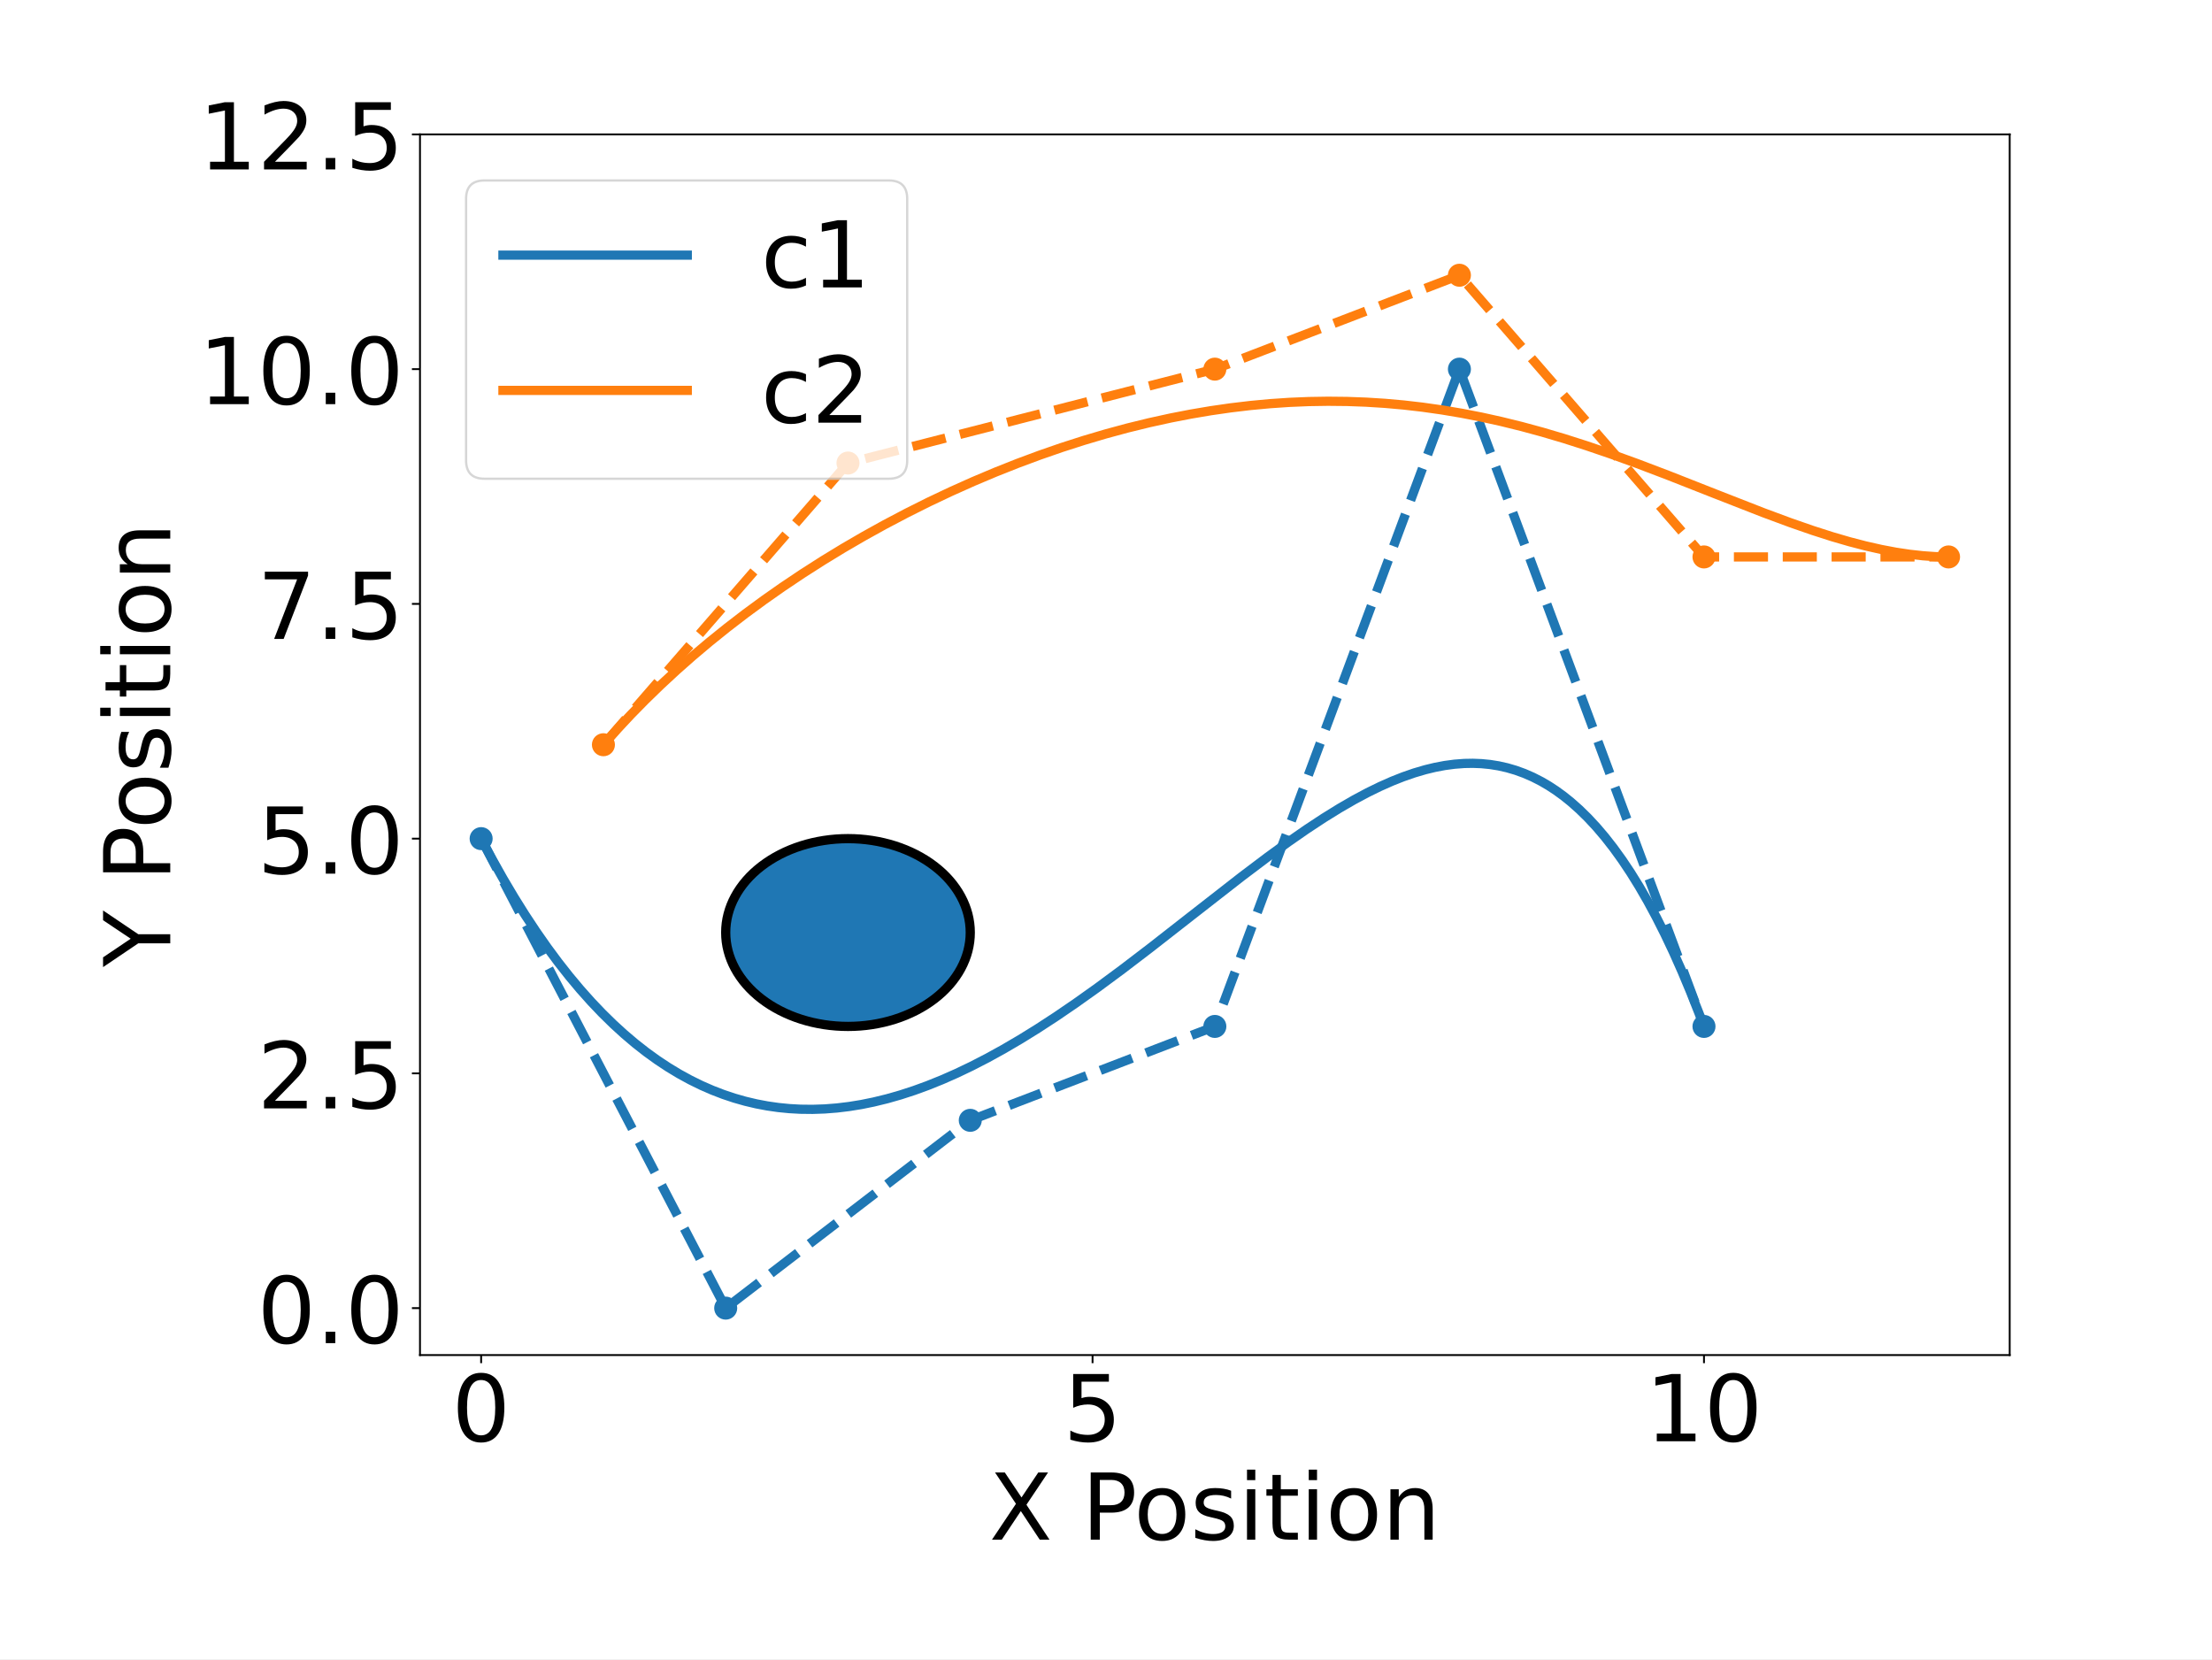
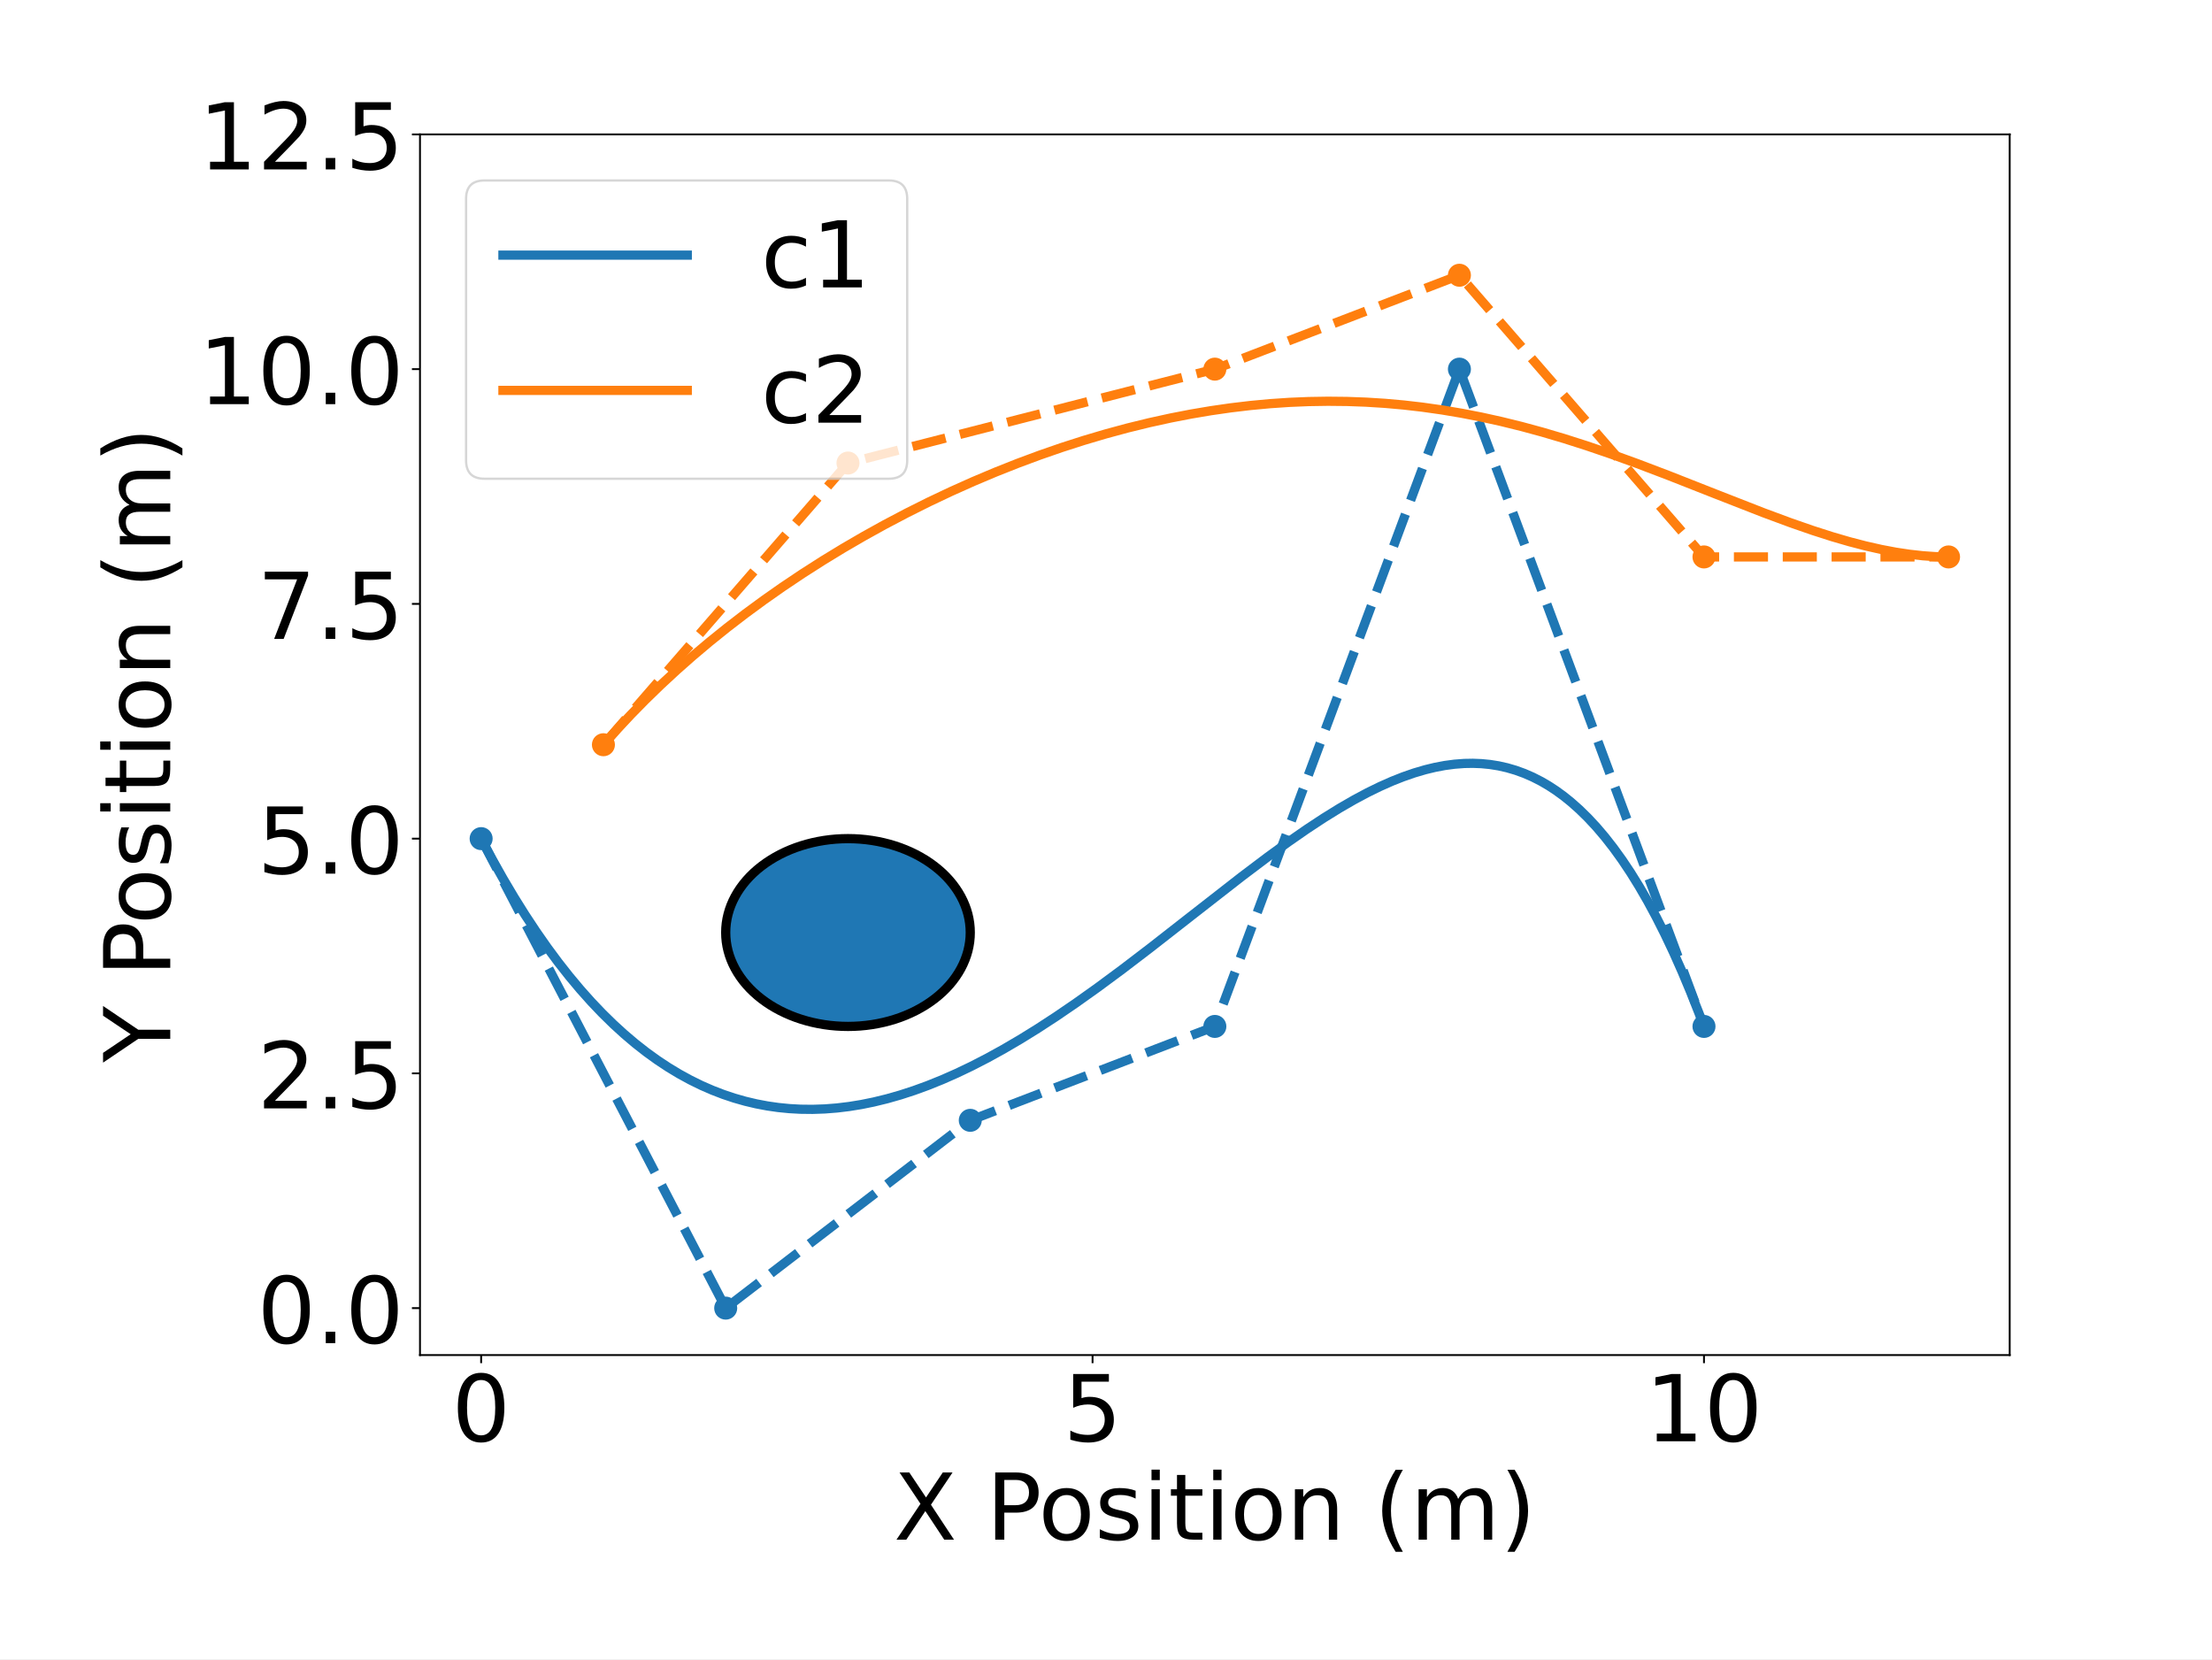
<svg xmlns="http://www.w3.org/2000/svg" xmlns:xlink="http://www.w3.org/1999/xlink" height="720pt" version="1.1" viewBox="0 0 959.976 720" width="959.976pt">
  <defs>
    <style type="text/css">
*{stroke-linecap:butt;stroke-linejoin:round;}
  </style>
  </defs>
  <g id="figure_1">
    <g id="patch_1">
      <path d="M 0 720  L 959.976 720  L 959.976 0  L 0 0  z " style="fill:#ffffff;" />
    </g>
    <g id="axes_1">
      <g id="patch_2">
        <path d="M 182.27 588.04  L 872.181 588.04  L 872.181 58.32  L 182.27 58.32  z " style="fill:#ffffff;" />
      </g>
      <g id="patch_3">
-         <path clip-path="url(#p1ad99f457a)" d="M 368.015 445.423  C 382.09 445.423 395.589 441.13 405.541 433.488  C 415.494 425.847 421.085 415.482 421.085 404.675  C 421.085 393.869 415.494 383.504 405.541 375.862  C 395.589 368.221 382.09 363.928 368.015 363.928  C 353.941 363.928 340.441 368.221 330.489 375.862  C 320.537 383.504 314.945 393.869 314.945 404.675  C 314.945 415.482 320.537 425.847 330.489 433.488  C 340.441 441.13 353.941 445.423 368.015 445.423  z " style="fill:#1f77b4;stroke:#000000;stroke-linejoin:miter;stroke-width:4;" />
+         <path clip-path="url(#pe0ba40b55b)" d="M 368.015 445.423  C 382.09 445.423 395.589 441.13 405.541 433.488  C 415.494 425.847 421.085 415.482 421.085 404.675  C 421.085 393.869 415.494 383.504 405.541 375.862  C 395.589 368.221 382.09 363.928 368.015 363.928  C 353.941 363.928 340.441 368.221 330.489 375.862  C 320.537 383.504 314.945 393.869 314.945 404.675  C 314.945 415.482 320.537 425.847 330.489 433.488  C 340.441 441.13 353.941 445.423 368.015 445.423  z " style="fill:#1f77b4;stroke:#000000;stroke-linejoin:miter;stroke-width:4;" />
      </g>
      <g id="matplotlib.axis_1">
        <g id="xtick_1">
          <g id="line2d_1">
            <defs>
-               <path d="M 0 0  L 0 3.5  " id="m4c6dd401ff" style="stroke:#000000;stroke-width:0.8;" />
-             </defs>
-             <g>
-               <use style="stroke:#000000;stroke-width:0.8;" x="208.805" xlink:href="#m4c6dd401ff" y="588.04" />
+               <path d="M 0 0  L 0 3.5  " id="m1bd4ef5603" style="stroke:#000000;stroke-width:0.8;" />
+             </defs>
+             <g>
+               <use style="stroke:#000000;stroke-width:0.8;" x="208.805" xlink:href="#m1bd4ef5603" y="588.04" />
            </g>
          </g>
          <g id="text_1">
            <defs>
              <path d="M 31.781 66.406  Q 24.172 66.406 20.328 58.906  Q 16.5 51.422 16.5 36.375  Q 16.5 21.391 20.328 13.891  Q 24.172 6.391 31.781 6.391  Q 39.453 6.391 43.281 13.891  Q 47.125 21.391 47.125 36.375  Q 47.125 51.422 43.281 58.906  Q 39.453 66.406 31.781 66.406  z M 31.781 74.219  Q 44.047 74.219 50.516 64.516  Q 56.984 54.828 56.984 36.375  Q 56.984 17.969 50.516 8.266  Q 44.047 -1.422 31.781 -1.422  Q 19.531 -1.422 13.062 8.266  Q 6.594 17.969 6.594 36.375  Q 6.594 54.828 13.062 64.516  Q 19.531 74.219 31.781 74.219  z " id="DejaVuSans-48" />
            </defs>
            <g transform="translate(196.08 625.4338)scale(0.4 -0.4)">
              <use xlink:href="#DejaVuSans-48" />
            </g>
          </g>
        </g>
        <g id="xtick_2">
          <g id="line2d_2">
            <g>
-               <use style="stroke:#000000;stroke-width:0.8;" x="474.155" xlink:href="#m4c6dd401ff" y="588.04" />
+               <use style="stroke:#000000;stroke-width:0.8;" x="474.155" xlink:href="#m1bd4ef5603" y="588.04" />
            </g>
          </g>
          <g id="text_2">
            <defs>
              <path d="M 10.797 72.906  L 49.516 72.906  L 49.516 64.594  L 19.828 64.594  L 19.828 46.734  Q 21.969 47.469 24.109 47.828  Q 26.266 48.188 28.422 48.188  Q 40.625 48.188 47.75 41.5  Q 54.891 34.812 54.891 23.391  Q 54.891 11.625 47.562 5.094  Q 40.234 -1.422 26.906 -1.422  Q 22.312 -1.422 17.547 -0.641  Q 12.797 0.141 7.719 1.703  L 7.719 11.625  Q 12.109 9.234 16.797 8.062  Q 21.484 6.891 26.703 6.891  Q 35.156 6.891 40.078 11.328  Q 45.016 15.766 45.016 23.391  Q 45.016 31 40.078 35.438  Q 35.156 39.891 26.703 39.891  Q 22.75 39.891 18.812 39.016  Q 14.891 38.141 10.797 36.281  z " id="DejaVuSans-53" />
            </defs>
            <g transform="translate(461.4304 625.4338)scale(0.4 -0.4)">
              <use xlink:href="#DejaVuSans-53" />
            </g>
          </g>
        </g>
        <g id="xtick_3">
          <g id="line2d_3">
            <g>
-               <use style="stroke:#000000;stroke-width:0.8;" x="739.506" xlink:href="#m4c6dd401ff" y="588.04" />
+               <use style="stroke:#000000;stroke-width:0.8;" x="739.506" xlink:href="#m1bd4ef5603" y="588.04" />
            </g>
          </g>
          <g id="text_3">
            <defs>
              <path d="M 12.406 8.297  L 28.516 8.297  L 28.516 63.922  L 10.984 60.406  L 10.984 69.391  L 28.422 72.906  L 38.281 72.906  L 38.281 8.297  L 54.391 8.297  L 54.391 0  L 12.406 0  z " id="DejaVuSans-49" />
            </defs>
            <g transform="translate(714.0558 625.4338)scale(0.4 -0.4)">
              <use xlink:href="#DejaVuSans-49" />
              <use x="63.623" xlink:href="#DejaVuSans-48" />
            </g>
          </g>
        </g>
        <g id="text_4">
          <defs>
            <path d="M 6.297 72.906  L 16.891 72.906  L 35.016 45.797  L 53.219 72.906  L 63.812 72.906  L 40.375 37.891  L 65.375 0  L 54.781 0  L 34.281 31  L 13.625 0  L 2.984 0  L 29 38.922  z " id="DejaVuSans-88" />
            <path id="DejaVuSans-32" />
            <path d="M 19.672 64.797  L 19.672 37.406  L 32.078 37.406  Q 38.969 37.406 42.719 40.969  Q 46.484 44.531 46.484 51.125  Q 46.484 57.672 42.719 61.234  Q 38.969 64.797 32.078 64.797  z M 9.812 72.906  L 32.078 72.906  Q 44.344 72.906 50.609 67.359  Q 56.891 61.812 56.891 51.125  Q 56.891 40.328 50.609 34.812  Q 44.344 29.297 32.078 29.297  L 19.672 29.297  L 19.672 0  L 9.812 0  z " id="DejaVuSans-80" />
            <path d="M 30.609 48.391  Q 23.391 48.391 19.188 42.75  Q 14.984 37.109 14.984 27.297  Q 14.984 17.484 19.156 11.844  Q 23.344 6.203 30.609 6.203  Q 37.797 6.203 41.984 11.859  Q 46.188 17.531 46.188 27.297  Q 46.188 37.016 41.984 42.703  Q 37.797 48.391 30.609 48.391  z M 30.609 56  Q 42.328 56 49.016 48.375  Q 55.719 40.766 55.719 27.297  Q 55.719 13.875 49.016 6.219  Q 42.328 -1.422 30.609 -1.422  Q 18.844 -1.422 12.172 6.219  Q 5.516 13.875 5.516 27.297  Q 5.516 40.766 12.172 48.375  Q 18.844 56 30.609 56  z " id="DejaVuSans-111" />
            <path d="M 44.281 53.078  L 44.281 44.578  Q 40.484 46.531 36.375 47.5  Q 32.281 48.484 27.875 48.484  Q 21.188 48.484 17.844 46.438  Q 14.5 44.391 14.5 40.281  Q 14.5 37.156 16.891 35.375  Q 19.281 33.594 26.516 31.984  L 29.594 31.297  Q 39.156 29.25 43.188 25.516  Q 47.219 21.781 47.219 15.094  Q 47.219 7.469 41.188 3.016  Q 35.156 -1.422 24.609 -1.422  Q 20.219 -1.422 15.453 -0.562  Q 10.688 0.297 5.422 2  L 5.422 11.281  Q 10.406 8.688 15.234 7.391  Q 20.062 6.109 24.812 6.109  Q 31.156 6.109 34.562 8.281  Q 37.984 10.453 37.984 14.406  Q 37.984 18.062 35.516 20.016  Q 33.062 21.969 24.703 23.781  L 21.578 24.516  Q 13.234 26.266 9.516 29.906  Q 5.812 33.547 5.812 39.891  Q 5.812 47.609 11.281 51.797  Q 16.75 56 26.812 56  Q 31.781 56 36.172 55.266  Q 40.578 54.547 44.281 53.078  z " id="DejaVuSans-115" />
            <path d="M 9.422 54.688  L 18.406 54.688  L 18.406 0  L 9.422 0  z M 9.422 75.984  L 18.406 75.984  L 18.406 64.594  L 9.422 64.594  z " id="DejaVuSans-105" />
            <path d="M 18.312 70.219  L 18.312 54.688  L 36.812 54.688  L 36.812 47.703  L 18.312 47.703  L 18.312 18.016  Q 18.312 11.328 20.141 9.422  Q 21.969 7.516 27.594 7.516  L 36.812 7.516  L 36.812 0  L 27.594 0  Q 17.188 0 13.234 3.875  Q 9.281 7.766 9.281 18.016  L 9.281 47.703  L 2.688 47.703  L 2.688 54.688  L 9.281 54.688  L 9.281 70.219  z " id="DejaVuSans-116" />
            <path d="M 54.891 33.016  L 54.891 0  L 45.906 0  L 45.906 32.719  Q 45.906 40.484 42.875 44.328  Q 39.844 48.188 33.797 48.188  Q 26.516 48.188 22.312 43.547  Q 18.109 38.922 18.109 30.906  L 18.109 0  L 9.078 0  L 9.078 54.688  L 18.109 54.688  L 18.109 46.188  Q 21.344 51.125 25.703 53.562  Q 30.078 56 35.797 56  Q 45.219 56 50.047 50.172  Q 54.891 44.344 54.891 33.016  z " id="DejaVuSans-110" />
+             <path d="M 31 75.875  Q 24.469 64.656 21.281 53.656  Q 18.109 42.672 18.109 31.391  Q 18.109 20.125 21.312 9.062  Q 24.516 -2 31 -13.188  L 23.188 -13.188  Q 15.875 -1.703 12.234 9.375  Q 8.594 20.453 8.594 31.391  Q 8.594 42.281 12.203 53.312  Q 15.828 64.359 23.188 75.875  z " id="DejaVuSans-40" />
+             <path d="M 52 44.188  Q 55.375 50.25 60.062 53.125  Q 64.75 56 71.094 56  Q 79.641 56 84.281 50.016  Q 88.922 44.047 88.922 33.016  L 88.922 0  L 79.891 0  L 79.891 32.719  Q 79.891 40.578 77.094 44.375  Q 74.312 48.188 68.609 48.188  Q 61.625 48.188 57.562 43.547  Q 53.516 38.922 53.516 30.906  L 53.516 0  L 44.484 0  L 44.484 32.719  Q 44.484 40.625 41.703 44.406  Q 38.922 48.188 33.109 48.188  Q 26.219 48.188 22.156 43.531  Q 18.109 38.875 18.109 30.906  L 18.109 0  L 9.078 0  L 9.078 54.688  L 18.109 54.688  L 18.109 46.188  Q 21.188 51.219 25.484 53.609  Q 29.781 56 35.688 56  Q 41.656 56 45.828 52.969  Q 50 49.953 52 44.188  z " id="DejaVuSans-109" />
+             <path d="M 8.016 75.875  L 15.828 75.875  Q 23.141 64.359 26.781 53.312  Q 30.422 42.281 30.422 31.391  Q 30.422 20.453 26.781 9.375  Q 23.141 -1.703 15.828 -13.188  L 8.016 -13.188  Q 14.5 -2 17.703 9.062  Q 20.906 20.125 20.906 31.391  Q 20.906 42.672 17.703 53.656  Q 14.5 64.656 8.016 75.875  z " id="DejaVuSans-41" />
          </defs>
-           <g transform="translate(429.313 668.1463)scale(0.4 -0.4)">
+           <g transform="translate(387.8693 668.1463)scale(0.4 -0.4)">
            <use xlink:href="#DejaVuSans-88" />
            <use x="68.506" xlink:href="#DejaVuSans-32" />
            <use x="100.293" xlink:href="#DejaVuSans-80" />
            <use x="156.971" xlink:href="#DejaVuSans-111" />
            <use x="218.152" xlink:href="#DejaVuSans-115" />
            <use x="270.252" xlink:href="#DejaVuSans-105" />
            <use x="298.035" xlink:href="#DejaVuSans-116" />
            <use x="337.244" xlink:href="#DejaVuSans-105" />
            <use x="365.027" xlink:href="#DejaVuSans-111" />
            <use x="426.209" xlink:href="#DejaVuSans-110" />
+             <use x="489.588" xlink:href="#DejaVuSans-32" />
+             <use x="521.375" xlink:href="#DejaVuSans-40" />
+             <use x="560.389" xlink:href="#DejaVuSans-109" />
+             <use x="657.801" xlink:href="#DejaVuSans-41" />
          </g>
        </g>
      </g>
      <g id="matplotlib.axis_2">
        <g id="ytick_1">
          <g id="line2d_4">
            <defs>
-               <path d="M 0 0  L -3.5 0  " id="ma9554a8e48" style="stroke:#000000;stroke-width:0.8;" />
-             </defs>
-             <g>
-               <use style="stroke:#000000;stroke-width:0.8;" x="182.27" xlink:href="#ma9554a8e48" y="567.666" />
+               <path d="M 0 0  L -3.5 0  " id="m28c8319d8a" style="stroke:#000000;stroke-width:0.8;" />
+             </defs>
+             <g>
+               <use style="stroke:#000000;stroke-width:0.8;" x="182.27" xlink:href="#m28c8319d8a" y="567.666" />
            </g>
          </g>
          <g id="text_5">
            <defs>
              <path d="M 10.688 12.406  L 21 12.406  L 21 0  L 10.688 0  z " id="DejaVuSans-46" />
            </defs>
            <g transform="translate(111.6575 582.863)scale(0.4 -0.4)">
              <use xlink:href="#DejaVuSans-48" />
              <use x="63.623" xlink:href="#DejaVuSans-46" />
              <use x="95.41" xlink:href="#DejaVuSans-48" />
            </g>
          </g>
        </g>
        <g id="ytick_2">
          <g id="line2d_5">
            <g>
-               <use style="stroke:#000000;stroke-width:0.8;" x="182.27" xlink:href="#ma9554a8e48" y="465.797" />
+               <use style="stroke:#000000;stroke-width:0.8;" x="182.27" xlink:href="#m28c8319d8a" y="465.797" />
            </g>
          </g>
          <g id="text_6">
            <defs>
              <path d="M 19.188 8.297  L 53.609 8.297  L 53.609 0  L 7.328 0  L 7.328 8.297  Q 12.938 14.109 22.625 23.891  Q 32.328 33.688 34.812 36.531  Q 39.547 41.844 41.422 45.531  Q 43.312 49.219 43.312 52.781  Q 43.312 58.594 39.234 62.25  Q 35.156 65.922 28.609 65.922  Q 23.969 65.922 18.812 64.312  Q 13.672 62.703 7.812 59.422  L 7.812 69.391  Q 13.766 71.781 18.938 73  Q 24.125 74.219 28.422 74.219  Q 39.75 74.219 46.484 68.547  Q 53.219 62.891 53.219 53.422  Q 53.219 48.922 51.531 44.891  Q 49.859 40.875 45.406 35.406  Q 44.188 33.984 37.641 27.219  Q 31.109 20.453 19.188 8.297  z " id="DejaVuSans-50" />
            </defs>
            <g transform="translate(111.6575 480.9938)scale(0.4 -0.4)">
              <use xlink:href="#DejaVuSans-50" />
              <use x="63.623" xlink:href="#DejaVuSans-46" />
              <use x="95.41" xlink:href="#DejaVuSans-53" />
            </g>
          </g>
        </g>
        <g id="ytick_3">
          <g id="line2d_6">
            <g>
-               <use style="stroke:#000000;stroke-width:0.8;" x="182.27" xlink:href="#ma9554a8e48" y="363.928" />
+               <use style="stroke:#000000;stroke-width:0.8;" x="182.27" xlink:href="#m28c8319d8a" y="363.928" />
            </g>
          </g>
          <g id="text_7">
            <g transform="translate(111.6575 379.1246)scale(0.4 -0.4)">
              <use xlink:href="#DejaVuSans-53" />
              <use x="63.623" xlink:href="#DejaVuSans-46" />
              <use x="95.41" xlink:href="#DejaVuSans-48" />
            </g>
          </g>
        </g>
        <g id="ytick_4">
          <g id="line2d_7">
            <g>
-               <use style="stroke:#000000;stroke-width:0.8;" x="182.27" xlink:href="#ma9554a8e48" y="262.058" />
+               <use style="stroke:#000000;stroke-width:0.8;" x="182.27" xlink:href="#m28c8319d8a" y="262.058" />
            </g>
          </g>
          <g id="text_8">
            <defs>
              <path d="M 8.203 72.906  L 55.078 72.906  L 55.078 68.703  L 28.609 0  L 18.312 0  L 43.219 64.594  L 8.203 64.594  z " id="DejaVuSans-55" />
            </defs>
            <g transform="translate(111.6575 277.2553)scale(0.4 -0.4)">
              <use xlink:href="#DejaVuSans-55" />
              <use x="63.623" xlink:href="#DejaVuSans-46" />
              <use x="95.41" xlink:href="#DejaVuSans-53" />
            </g>
          </g>
        </g>
        <g id="ytick_5">
          <g id="line2d_8">
            <g>
-               <use style="stroke:#000000;stroke-width:0.8;" x="182.27" xlink:href="#ma9554a8e48" y="160.189" />
+               <use style="stroke:#000000;stroke-width:0.8;" x="182.27" xlink:href="#m28c8319d8a" y="160.189" />
            </g>
          </g>
          <g id="text_9">
            <g transform="translate(86.2075 175.3861)scale(0.4 -0.4)">
              <use xlink:href="#DejaVuSans-49" />
              <use x="63.623" xlink:href="#DejaVuSans-48" />
              <use x="127.246" xlink:href="#DejaVuSans-46" />
              <use x="159.033" xlink:href="#DejaVuSans-48" />
            </g>
          </g>
        </g>
        <g id="ytick_6">
          <g id="line2d_9">
            <g>
-               <use style="stroke:#000000;stroke-width:0.8;" x="182.27" xlink:href="#ma9554a8e48" y="58.32" />
+               <use style="stroke:#000000;stroke-width:0.8;" x="182.27" xlink:href="#m28c8319d8a" y="58.32" />
            </g>
          </g>
          <g id="text_10">
            <g transform="translate(86.2075 73.51687)scale(0.4 -0.4)">
              <use xlink:href="#DejaVuSans-49" />
              <use x="63.623" xlink:href="#DejaVuSans-50" />
              <use x="127.246" xlink:href="#DejaVuSans-46" />
              <use x="159.033" xlink:href="#DejaVuSans-53" />
            </g>
          </g>
        </g>
        <g id="text_11">
          <defs>
            <path d="M -0.203 72.906  L 10.406 72.906  L 30.609 42.922  L 50.688 72.906  L 61.281 72.906  L 35.5 34.719  L 35.5 0  L 25.594 0  L 25.594 34.719  z " id="DejaVuSans-89" />
          </defs>
-           <g transform="translate(73.88875 419.6081)rotate(-90)scale(0.4 -0.4)">
+           <g transform="translate(73.88875 461.0519)rotate(-90)scale(0.4 -0.4)">
            <use xlink:href="#DejaVuSans-89" />
            <use x="61.084" xlink:href="#DejaVuSans-32" />
            <use x="92.871" xlink:href="#DejaVuSans-80" />
            <use x="149.549" xlink:href="#DejaVuSans-111" />
            <use x="210.73" xlink:href="#DejaVuSans-115" />
            <use x="262.83" xlink:href="#DejaVuSans-105" />
            <use x="290.613" xlink:href="#DejaVuSans-116" />
            <use x="329.822" xlink:href="#DejaVuSans-105" />
            <use x="357.605" xlink:href="#DejaVuSans-111" />
            <use x="418.787" xlink:href="#DejaVuSans-110" />
+             <use x="482.166" xlink:href="#DejaVuSans-32" />
+             <use x="513.953" xlink:href="#DejaVuSans-40" />
+             <use x="552.967" xlink:href="#DejaVuSans-109" />
+             <use x="650.379" xlink:href="#DejaVuSans-41" />
          </g>
        </g>
      </g>
      <g id="line2d_10">
-         <path clip-path="url(#p1ad99f457a)" d="M 208.805 363.928  L 213.581 372.867  L 218.358 381.359  L 223.134 389.416  L 227.91 397.051  L 232.687 404.278  L 237.463 411.108  L 242.239 417.553  L 247.015 423.625  L 251.792 429.334  L 256.568 434.692  L 261.344 439.708  L 266.121 444.393  L 270.897 448.755  L 275.673 452.804  L 280.45 456.549  L 285.226 459.999  L 290.002 463.161  L 294.779 466.044  L 299.555 468.656  L 304.331 471.003  L 309.107 473.093  L 313.884 474.933  L 318.66 476.53  L 323.436 477.89  L 328.213 479.02  L 332.989 479.925  L 337.765 480.611  L 342.542 481.085  L 347.318 481.352  L 352.625 481.412  L 357.932 481.23  L 363.239 480.814  L 368.546 480.17  L 373.853 479.306  L 379.16 478.227  L 384.998 476.802  L 390.835 475.135  L 396.673 473.234  L 402.511 471.108  L 408.879 468.543  L 415.248 465.731  L 421.616 462.685  L 428.515 459.134  L 435.414 455.334  L 442.844 450.984  L 450.274 446.383  L 458.234 441.199  L 466.726 435.407  L 476.278 428.608  L 486.892 420.76  L 499.098 411.443  L 516.611 397.76  L 538.901 380.379  L 550.046 371.967  L 559.068 365.412  L 567.028 359.883  L 574.458 354.988  L 581.357 350.716  L 587.725 347.041  L 593.563 343.927  L 598.87 341.331  L 604.177 338.98  L 608.953 337.092  L 613.73 335.435  L 618.506 334.028  L 622.752 333  L 626.997 332.195  L 631.243 331.626  L 635.488 331.306  L 639.203 331.241  L 642.918 331.386  L 646.633 331.751  L 650.348 332.346  L 654.063 333.181  L 657.778 334.267  L 661.493 335.613  L 665.208 337.23  L 668.923 339.13  L 672.107 340.991  L 675.291 343.076  L 678.475 345.391  L 681.659 347.944  L 685.374 351.233  L 689.089 354.869  L 692.804 358.864  L 696.519 363.232  L 700.234 367.984  L 703.949 373.135  L 707.664 378.699  L 711.379 384.69  L 715.094 391.121  L 718.808 398.008  L 722.523 405.366  L 726.238 413.209  L 729.953 421.553  L 733.668 430.415  L 737.383 439.809  L 739.506 445.423  L 739.506 445.423  " style="fill:none;stroke:#1f77b4;stroke-linecap:square;stroke-width:4;" />
+         <path clip-path="url(#pe0ba40b55b)" d="M 208.805 363.928  L 213.581 372.867  L 218.358 381.359  L 223.134 389.416  L 227.91 397.051  L 232.687 404.278  L 237.463 411.108  L 242.239 417.553  L 247.015 423.625  L 251.792 429.334  L 256.568 434.692  L 261.344 439.708  L 266.121 444.393  L 270.897 448.755  L 275.673 452.804  L 280.45 456.549  L 285.226 459.999  L 290.002 463.161  L 294.779 466.044  L 299.555 468.656  L 304.331 471.003  L 309.107 473.093  L 313.884 474.933  L 318.66 476.53  L 323.436 477.89  L 328.213 479.02  L 332.989 479.925  L 337.765 480.611  L 342.542 481.085  L 347.318 481.352  L 352.625 481.412  L 357.932 481.23  L 363.239 480.814  L 368.546 480.17  L 373.853 479.306  L 379.16 478.227  L 384.998 476.802  L 390.835 475.135  L 396.673 473.234  L 402.511 471.108  L 408.879 468.543  L 415.248 465.731  L 421.616 462.685  L 428.515 459.134  L 435.414 455.334  L 442.844 450.984  L 450.274 446.383  L 458.234 441.199  L 466.726 435.407  L 476.278 428.608  L 486.892 420.76  L 499.098 411.443  L 516.611 397.76  L 538.901 380.379  L 550.046 371.967  L 559.068 365.412  L 567.028 359.883  L 574.458 354.988  L 581.357 350.716  L 587.725 347.041  L 593.563 343.927  L 598.87 341.331  L 604.177 338.98  L 608.953 337.092  L 613.73 335.435  L 618.506 334.028  L 622.752 333  L 626.997 332.195  L 631.243 331.626  L 635.488 331.306  L 639.203 331.241  L 642.918 331.386  L 646.633 331.751  L 650.348 332.346  L 654.063 333.181  L 657.778 334.267  L 661.493 335.613  L 665.208 337.23  L 668.923 339.13  L 672.107 340.991  L 675.291 343.076  L 678.475 345.391  L 681.659 347.944  L 685.374 351.233  L 689.089 354.869  L 692.804 358.864  L 696.519 363.232  L 700.234 367.984  L 703.949 373.135  L 707.664 378.699  L 711.379 384.69  L 715.094 391.121  L 718.808 398.008  L 722.523 405.366  L 726.238 413.209  L 729.953 421.553  L 733.668 430.415  L 737.383 439.809  L 739.506 445.423  L 739.506 445.423  " style="fill:none;stroke:#1f77b4;stroke-linecap:square;stroke-width:4;" />
      </g>
      <g id="line2d_11">
-         <path clip-path="url(#p1ad99f457a)" d="M 208.805 363.928  L 314.945 567.666  L 421.085 486.171  L 527.226 445.423  L 633.366 160.189  L 739.506 445.423  " style="fill:none;stroke:#1f77b4;stroke-dasharray:14.8,6.4;stroke-dashoffset:0;stroke-width:4;" />
+         <path clip-path="url(#pe0ba40b55b)" d="M 208.805 363.928  L 314.945 567.666  L 421.085 486.171  L 527.226 445.423  L 633.366 160.189  L 739.506 445.423  " style="fill:none;stroke:#1f77b4;stroke-dasharray:14.8,6.4;stroke-dashoffset:0;stroke-width:4;" />
        <defs>
-           <path d="M 0 4.5  C 1.193 4.5 2.338 4.026 3.182 3.182  C 4.026 2.338 4.5 1.193 4.5 0  C 4.5 -1.193 4.026 -2.338 3.182 -3.182  C 2.338 -4.026 1.193 -4.5 0 -4.5  C -1.193 -4.5 -2.338 -4.026 -3.182 -3.182  C -4.026 -2.338 -4.5 -1.193 -4.5 0  C -4.5 1.193 -4.026 2.338 -3.182 3.182  C -2.338 4.026 -1.193 4.5 0 4.5  z " id="me9cda181de" style="stroke:#1f77b4;" />
+           <path d="M 0 4.5  C 1.193 4.5 2.338 4.026 3.182 3.182  C 4.026 2.338 4.5 1.193 4.5 0  C 4.5 -1.193 4.026 -2.338 3.182 -3.182  C 2.338 -4.026 1.193 -4.5 0 -4.5  C -1.193 -4.5 -2.338 -4.026 -3.182 -3.182  C -4.026 -2.338 -4.5 -1.193 -4.5 0  C -4.5 1.193 -4.026 2.338 -3.182 3.182  C -2.338 4.026 -1.193 4.5 0 4.5  z " id="m49c487f172" style="stroke:#1f77b4;" />
        </defs>
-         <g clip-path="url(#p1ad99f457a)">
-           <use style="fill:#1f77b4;stroke:#1f77b4;" x="208.805" xlink:href="#me9cda181de" y="363.928" />
-           <use style="fill:#1f77b4;stroke:#1f77b4;" x="314.945" xlink:href="#me9cda181de" y="567.666" />
-           <use style="fill:#1f77b4;stroke:#1f77b4;" x="421.085" xlink:href="#me9cda181de" y="486.171" />
-           <use style="fill:#1f77b4;stroke:#1f77b4;" x="527.226" xlink:href="#me9cda181de" y="445.423" />
-           <use style="fill:#1f77b4;stroke:#1f77b4;" x="633.366" xlink:href="#me9cda181de" y="160.189" />
-           <use style="fill:#1f77b4;stroke:#1f77b4;" x="739.506" xlink:href="#me9cda181de" y="445.423" />
+         <g clip-path="url(#pe0ba40b55b)">
+           <use style="fill:#1f77b4;stroke:#1f77b4;" x="208.805" xlink:href="#m49c487f172" y="363.928" />
+           <use style="fill:#1f77b4;stroke:#1f77b4;" x="314.945" xlink:href="#m49c487f172" y="567.666" />
+           <use style="fill:#1f77b4;stroke:#1f77b4;" x="421.085" xlink:href="#m49c487f172" y="486.171" />
+           <use style="fill:#1f77b4;stroke:#1f77b4;" x="527.226" xlink:href="#m49c487f172" y="445.423" />
+           <use style="fill:#1f77b4;stroke:#1f77b4;" x="633.366" xlink:href="#m49c487f172" y="160.189" />
+           <use style="fill:#1f77b4;stroke:#1f77b4;" x="739.506" xlink:href="#m49c487f172" y="445.423" />
        </g>
      </g>
      <g id="line2d_12">
-         <path clip-path="url(#p1ad99f457a)" d="M 261.875 323.18  L 267.776 316.554  L 273.796 310.119  L 279.929 303.87  L 286.738 297.256  L 293.661 290.85  L 300.689 284.645  L 307.813 278.636  L 315.629 272.34  L 323.537 266.263  L 331.527 260.397  L 339.589 254.74  L 348.342 248.876  L 357.157 243.244  L 366.024 237.84  L 374.933 232.662  L 383.877 227.706  L 393.486 222.642  L 403.114 217.828  L 412.752 213.265  L 422.391 208.952  L 432.023 204.887  L 441.641 201.071  L 451.239 197.505  L 460.81 194.188  L 470.349 191.123  L 479.852 188.309  L 489.313 185.747  L 498.73 183.439  L 508.098 181.385  L 516.795 179.698  L 525.446 178.234  L 534.049 176.993  L 542.602 175.975  L 551.104 175.18  L 559.555 174.608  L 567.955 174.256  L 576.302 174.125  L 584.598 174.212  L 592.841 174.515  L 601.034 175.031  L 609.176 175.757  L 617.269 176.688  L 625.886 177.909  L 634.449 179.354  L 642.96 181.014  L 651.42 182.883  L 660.392 185.092  L 669.311 187.513  L 678.733 190.299  L 688.653 193.466  L 699.066 197.022  L 710.512 201.165  L 724.06 206.315  L 744.52 214.37  L 765.389 222.522  L 777.12 226.869  L 786.701 230.195  L 795.209 232.921  L 802.649 235.086  L 809.553 236.882  L 816.455 238.441  L 822.825 239.644  L 828.663 240.524  L 834.501 241.172  L 839.808 241.54  L 845.115 241.683  L 845.646 241.685  L 845.646 241.685  " style="fill:none;stroke:#ff7f0e;stroke-linecap:square;stroke-width:4;" />
+         <path clip-path="url(#pe0ba40b55b)" d="M 261.875 323.18  L 267.776 316.554  L 273.796 310.119  L 279.929 303.87  L 286.738 297.256  L 293.661 290.85  L 300.689 284.645  L 307.813 278.636  L 315.629 272.34  L 323.537 266.263  L 331.527 260.397  L 339.589 254.74  L 348.342 248.876  L 357.157 243.244  L 366.024 237.84  L 374.933 232.662  L 383.877 227.706  L 393.486 222.642  L 403.114 217.828  L 412.752 213.265  L 422.391 208.952  L 432.023 204.887  L 441.641 201.071  L 451.239 197.505  L 460.81 194.188  L 470.349 191.123  L 479.852 188.309  L 489.313 185.747  L 498.73 183.439  L 508.098 181.385  L 516.795 179.698  L 525.446 178.234  L 534.049 176.993  L 542.602 175.975  L 551.104 175.18  L 559.555 174.608  L 567.955 174.256  L 576.302 174.125  L 584.598 174.212  L 592.841 174.515  L 601.034 175.031  L 609.176 175.757  L 617.269 176.688  L 625.886 177.909  L 634.449 179.354  L 642.96 181.014  L 651.42 182.883  L 660.392 185.092  L 669.311 187.513  L 678.733 190.299  L 688.653 193.466  L 699.066 197.022  L 710.512 201.165  L 724.06 206.315  L 744.52 214.37  L 765.389 222.522  L 777.12 226.869  L 786.701 230.195  L 795.209 232.921  L 802.649 235.086  L 809.553 236.882  L 816.455 238.441  L 822.825 239.644  L 828.663 240.524  L 834.501 241.172  L 839.808 241.54  L 845.115 241.683  L 845.646 241.685  L 845.646 241.685  " style="fill:none;stroke:#ff7f0e;stroke-linecap:square;stroke-width:4;" />
      </g>
      <g id="line2d_13">
-         <path clip-path="url(#p1ad99f457a)" d="M 261.875 323.18  L 368.015 200.937  L 527.226 160.189  L 633.366 119.442  L 739.506 241.685  L 845.646 241.685  " style="fill:none;stroke:#ff7f0e;stroke-dasharray:14.8,6.4;stroke-dashoffset:0;stroke-width:4;" />
+         <path clip-path="url(#pe0ba40b55b)" d="M 261.875 323.18  L 368.015 200.937  L 527.226 160.189  L 633.366 119.442  L 739.506 241.685  L 845.646 241.685  " style="fill:none;stroke:#ff7f0e;stroke-dasharray:14.8,6.4;stroke-dashoffset:0;stroke-width:4;" />
        <defs>
-           <path d="M 0 4.5  C 1.193 4.5 2.338 4.026 3.182 3.182  C 4.026 2.338 4.5 1.193 4.5 0  C 4.5 -1.193 4.026 -2.338 3.182 -3.182  C 2.338 -4.026 1.193 -4.5 0 -4.5  C -1.193 -4.5 -2.338 -4.026 -3.182 -3.182  C -4.026 -2.338 -4.5 -1.193 -4.5 0  C -4.5 1.193 -4.026 2.338 -3.182 3.182  C -2.338 4.026 -1.193 4.5 0 4.5  z " id="mf6211f28a4" style="stroke:#ff7f0e;" />
+           <path d="M 0 4.5  C 1.193 4.5 2.338 4.026 3.182 3.182  C 4.026 2.338 4.5 1.193 4.5 0  C 4.5 -1.193 4.026 -2.338 3.182 -3.182  C 2.338 -4.026 1.193 -4.5 0 -4.5  C -1.193 -4.5 -2.338 -4.026 -3.182 -3.182  C -4.026 -2.338 -4.5 -1.193 -4.5 0  C -4.5 1.193 -4.026 2.338 -3.182 3.182  C -2.338 4.026 -1.193 4.5 0 4.5  z " id="m8494f144f6" style="stroke:#ff7f0e;" />
        </defs>
-         <g clip-path="url(#p1ad99f457a)">
-           <use style="fill:#ff7f0e;stroke:#ff7f0e;" x="261.875" xlink:href="#mf6211f28a4" y="323.18" />
-           <use style="fill:#ff7f0e;stroke:#ff7f0e;" x="368.015" xlink:href="#mf6211f28a4" y="200.937" />
-           <use style="fill:#ff7f0e;stroke:#ff7f0e;" x="527.226" xlink:href="#mf6211f28a4" y="160.189" />
-           <use style="fill:#ff7f0e;stroke:#ff7f0e;" x="633.366" xlink:href="#mf6211f28a4" y="119.442" />
-           <use style="fill:#ff7f0e;stroke:#ff7f0e;" x="739.506" xlink:href="#mf6211f28a4" y="241.685" />
-           <use style="fill:#ff7f0e;stroke:#ff7f0e;" x="845.646" xlink:href="#mf6211f28a4" y="241.685" />
+         <g clip-path="url(#pe0ba40b55b)">
+           <use style="fill:#ff7f0e;stroke:#ff7f0e;" x="261.875" xlink:href="#m8494f144f6" y="323.18" />
+           <use style="fill:#ff7f0e;stroke:#ff7f0e;" x="368.015" xlink:href="#m8494f144f6" y="200.937" />
+           <use style="fill:#ff7f0e;stroke:#ff7f0e;" x="527.226" xlink:href="#m8494f144f6" y="160.189" />
+           <use style="fill:#ff7f0e;stroke:#ff7f0e;" x="633.366" xlink:href="#m8494f144f6" y="119.442" />
+           <use style="fill:#ff7f0e;stroke:#ff7f0e;" x="739.506" xlink:href="#m8494f144f6" y="241.685" />
+           <use style="fill:#ff7f0e;stroke:#ff7f0e;" x="845.646" xlink:href="#m8494f144f6" y="241.685" />
        </g>
      </g>
      <g id="patch_4">
        <path d="M 182.27 588.04  L 182.27 58.32  " style="fill:none;stroke:#000000;stroke-linecap:square;stroke-linejoin:miter;stroke-width:0.8;" />
      </g>
      <g id="patch_5">
        <path d="M 872.181 588.04  L 872.181 58.32  " style="fill:none;stroke:#000000;stroke-linecap:square;stroke-linejoin:miter;stroke-width:0.8;" />
      </g>
      <g id="patch_6">
        <path d="M 182.27 588.04  L 872.181 588.04  " style="fill:none;stroke:#000000;stroke-linecap:square;stroke-linejoin:miter;stroke-width:0.8;" />
      </g>
      <g id="patch_7">
        <path d="M 182.27 58.32  L 872.181 58.32  " style="fill:none;stroke:#000000;stroke-linecap:square;stroke-linejoin:miter;stroke-width:0.8;" />
      </g>
      <g id="legend_1">
        <g id="patch_8">
          <path d="M 210.27 207.745  L 385.714 207.745  Q 393.714 207.745 393.714 199.745  L 393.714 86.32  Q 393.714 78.32 385.714 78.32  L 210.27 78.32  Q 202.27 78.32 202.27 86.32  L 202.27 199.745  Q 202.27 207.745 210.27 207.745  z " style="fill:#ffffff;opacity:0.8;stroke:#cccccc;stroke-linejoin:miter;" />
        </g>
        <g id="line2d_14">
          <path d="M 218.27 110.714  L 298.27 110.714  " style="fill:none;stroke:#1f77b4;stroke-linecap:square;stroke-width:4;" />
        </g>
        <g id="line2d_15" />
        <g id="text_12">
          <defs>
            <path d="M 48.781 52.594  L 48.781 44.188  Q 44.969 46.297 41.141 47.344  Q 37.312 48.391 33.406 48.391  Q 24.656 48.391 19.812 42.844  Q 14.984 37.312 14.984 27.297  Q 14.984 17.281 19.812 11.734  Q 24.656 6.203 33.406 6.203  Q 37.312 6.203 41.141 7.25  Q 44.969 8.297 48.781 10.406  L 48.781 2.094  Q 45.016 0.344 40.984 -0.531  Q 36.969 -1.422 32.422 -1.422  Q 20.062 -1.422 12.781 6.344  Q 5.516 14.109 5.516 27.297  Q 5.516 40.672 12.859 48.328  Q 20.219 56 33.016 56  Q 37.156 56 41.109 55.141  Q 45.062 54.297 48.781 52.594  z " id="DejaVuSans-99" />
          </defs>
          <g transform="translate(330.27 124.7138)scale(0.4 -0.4)">
            <use xlink:href="#DejaVuSans-99" />
            <use x="54.98" xlink:href="#DejaVuSans-49" />
          </g>
        </g>
        <g id="line2d_16">
          <path d="M 218.27 169.426  L 298.27 169.426  " style="fill:none;stroke:#ff7f0e;stroke-linecap:square;stroke-width:4;" />
        </g>
        <g id="line2d_17" />
        <g id="text_13">
          <g transform="translate(330.27 183.4263)scale(0.4 -0.4)">
            <use xlink:href="#DejaVuSans-99" />
            <use x="54.98" xlink:href="#DejaVuSans-50" />
          </g>
        </g>
      </g>
    </g>
  </g>
  <defs>
-     <clipPath id="p1ad99f457a">
+     <clipPath id="pe0ba40b55b">
      <rect height="529.72" width="689.911" x="182.27" y="58.32" />
    </clipPath>
  </defs>
</svg>
